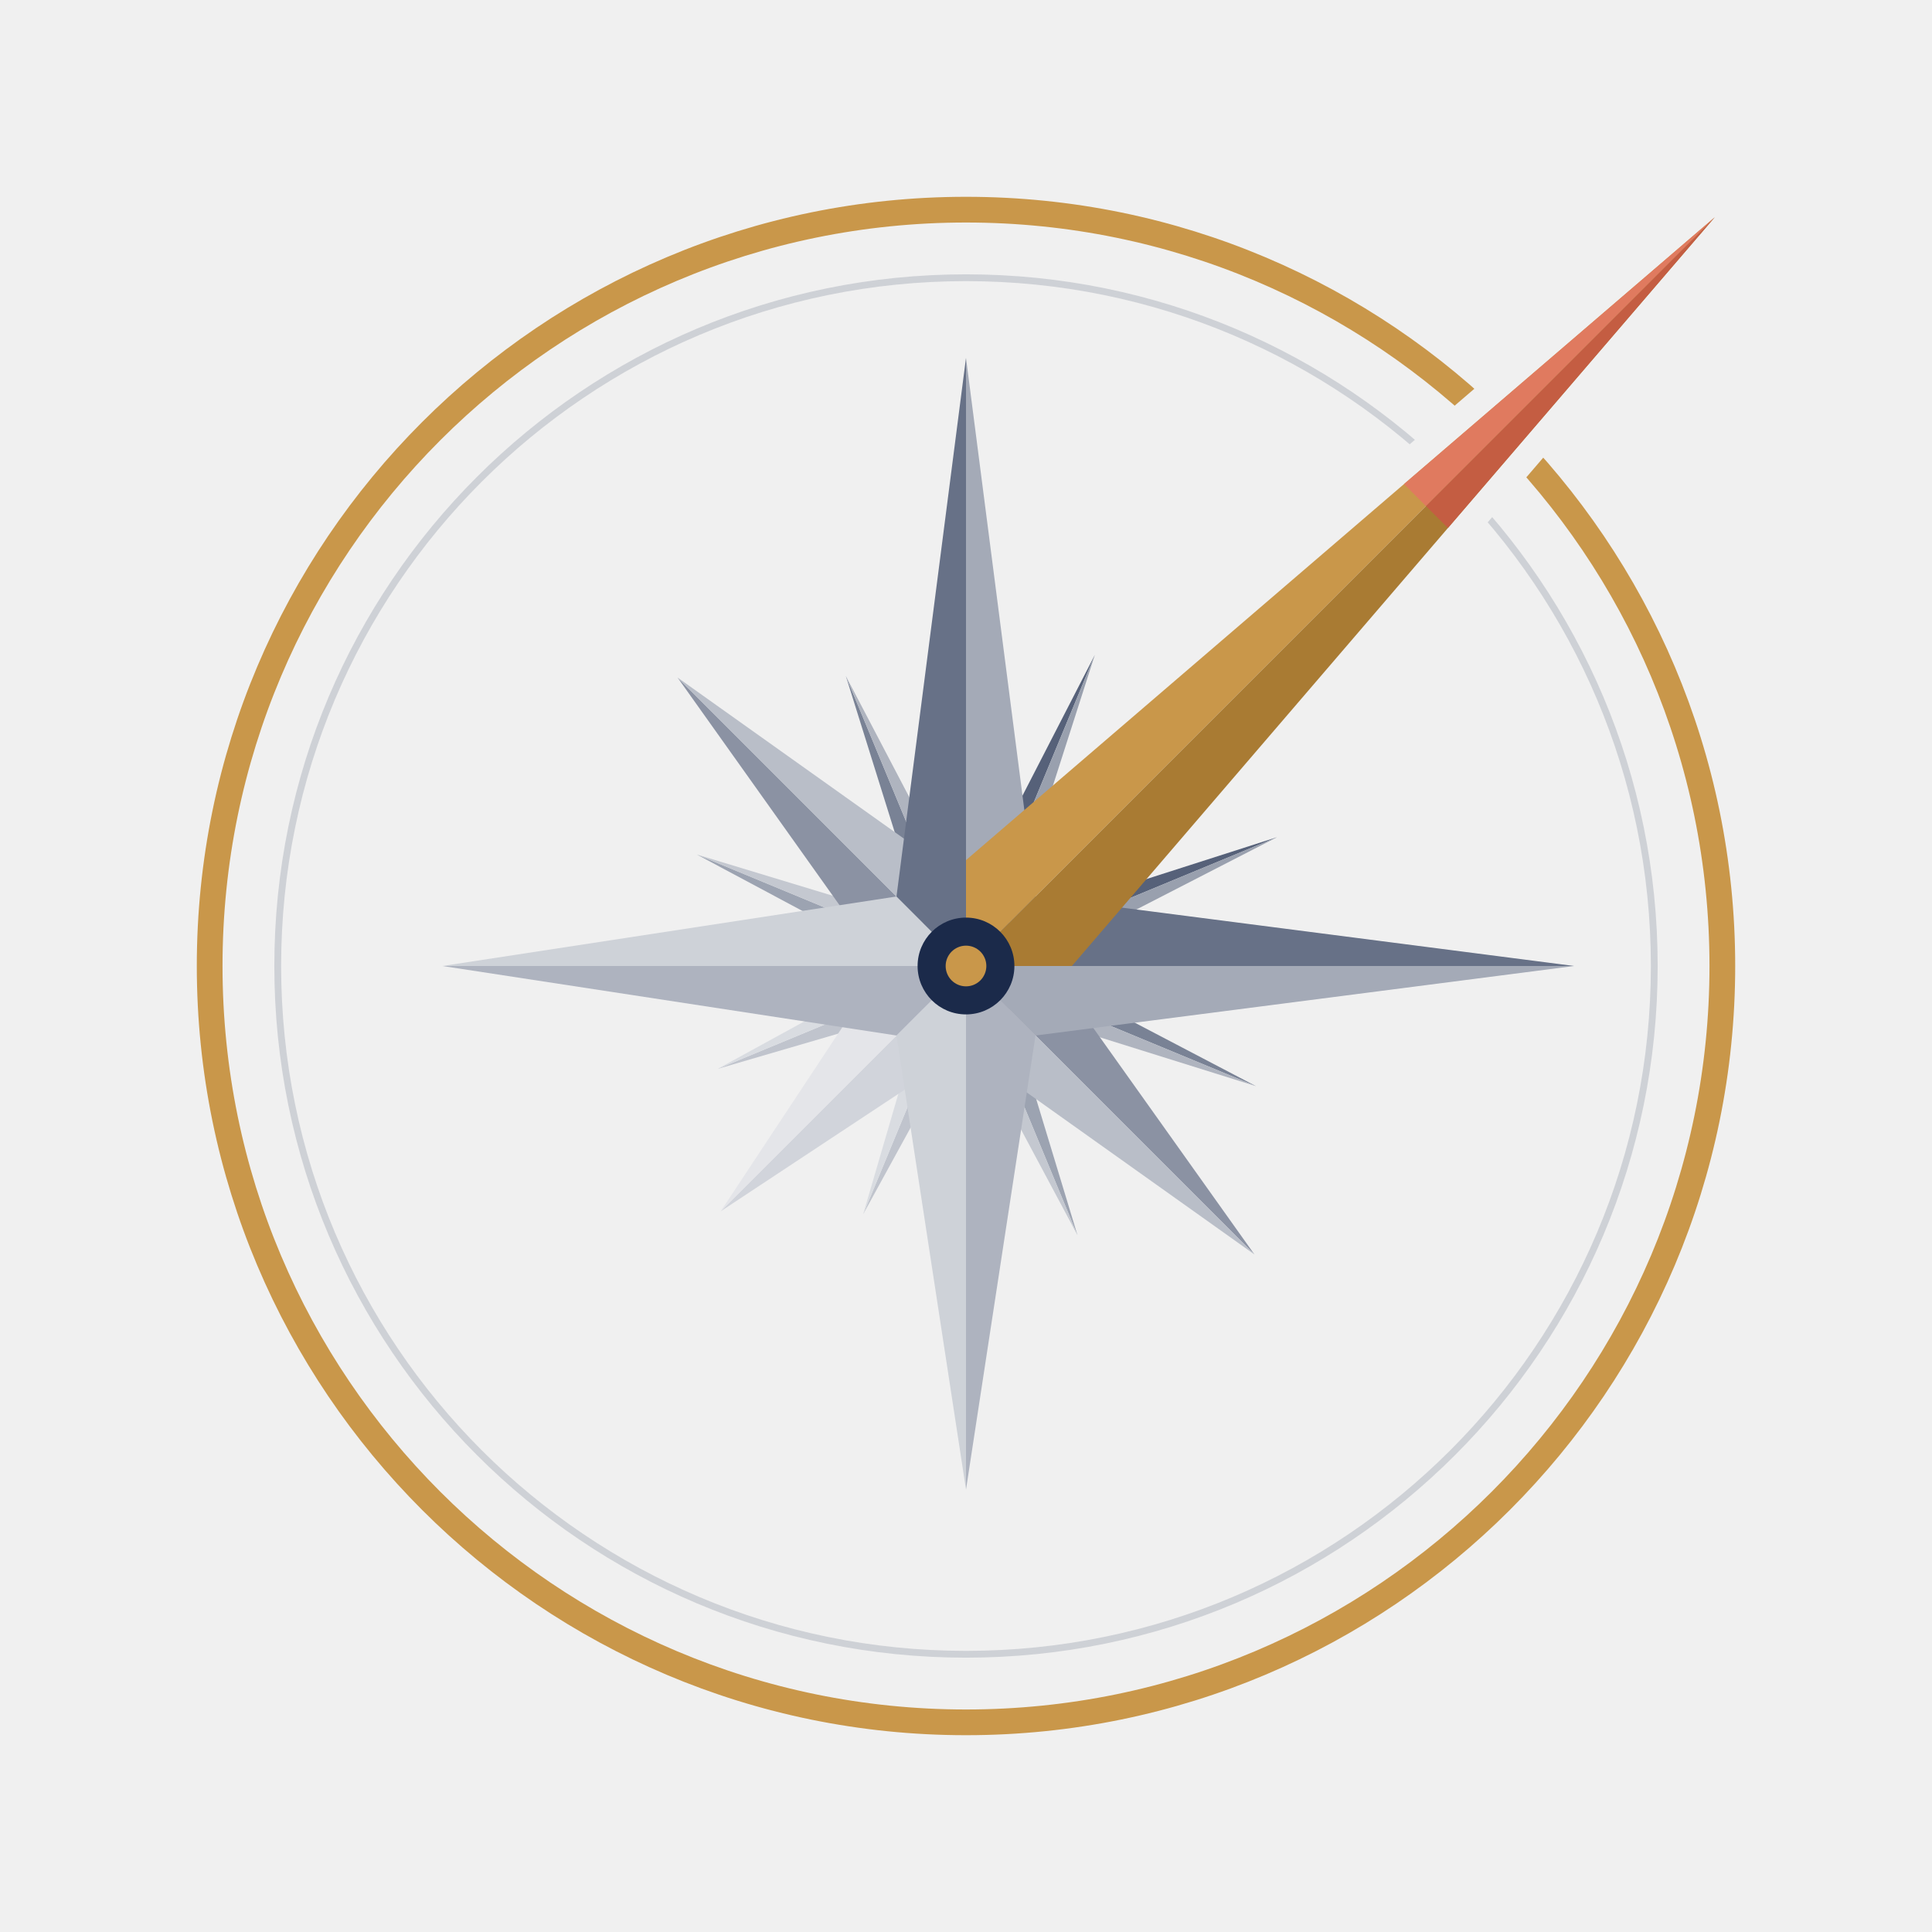
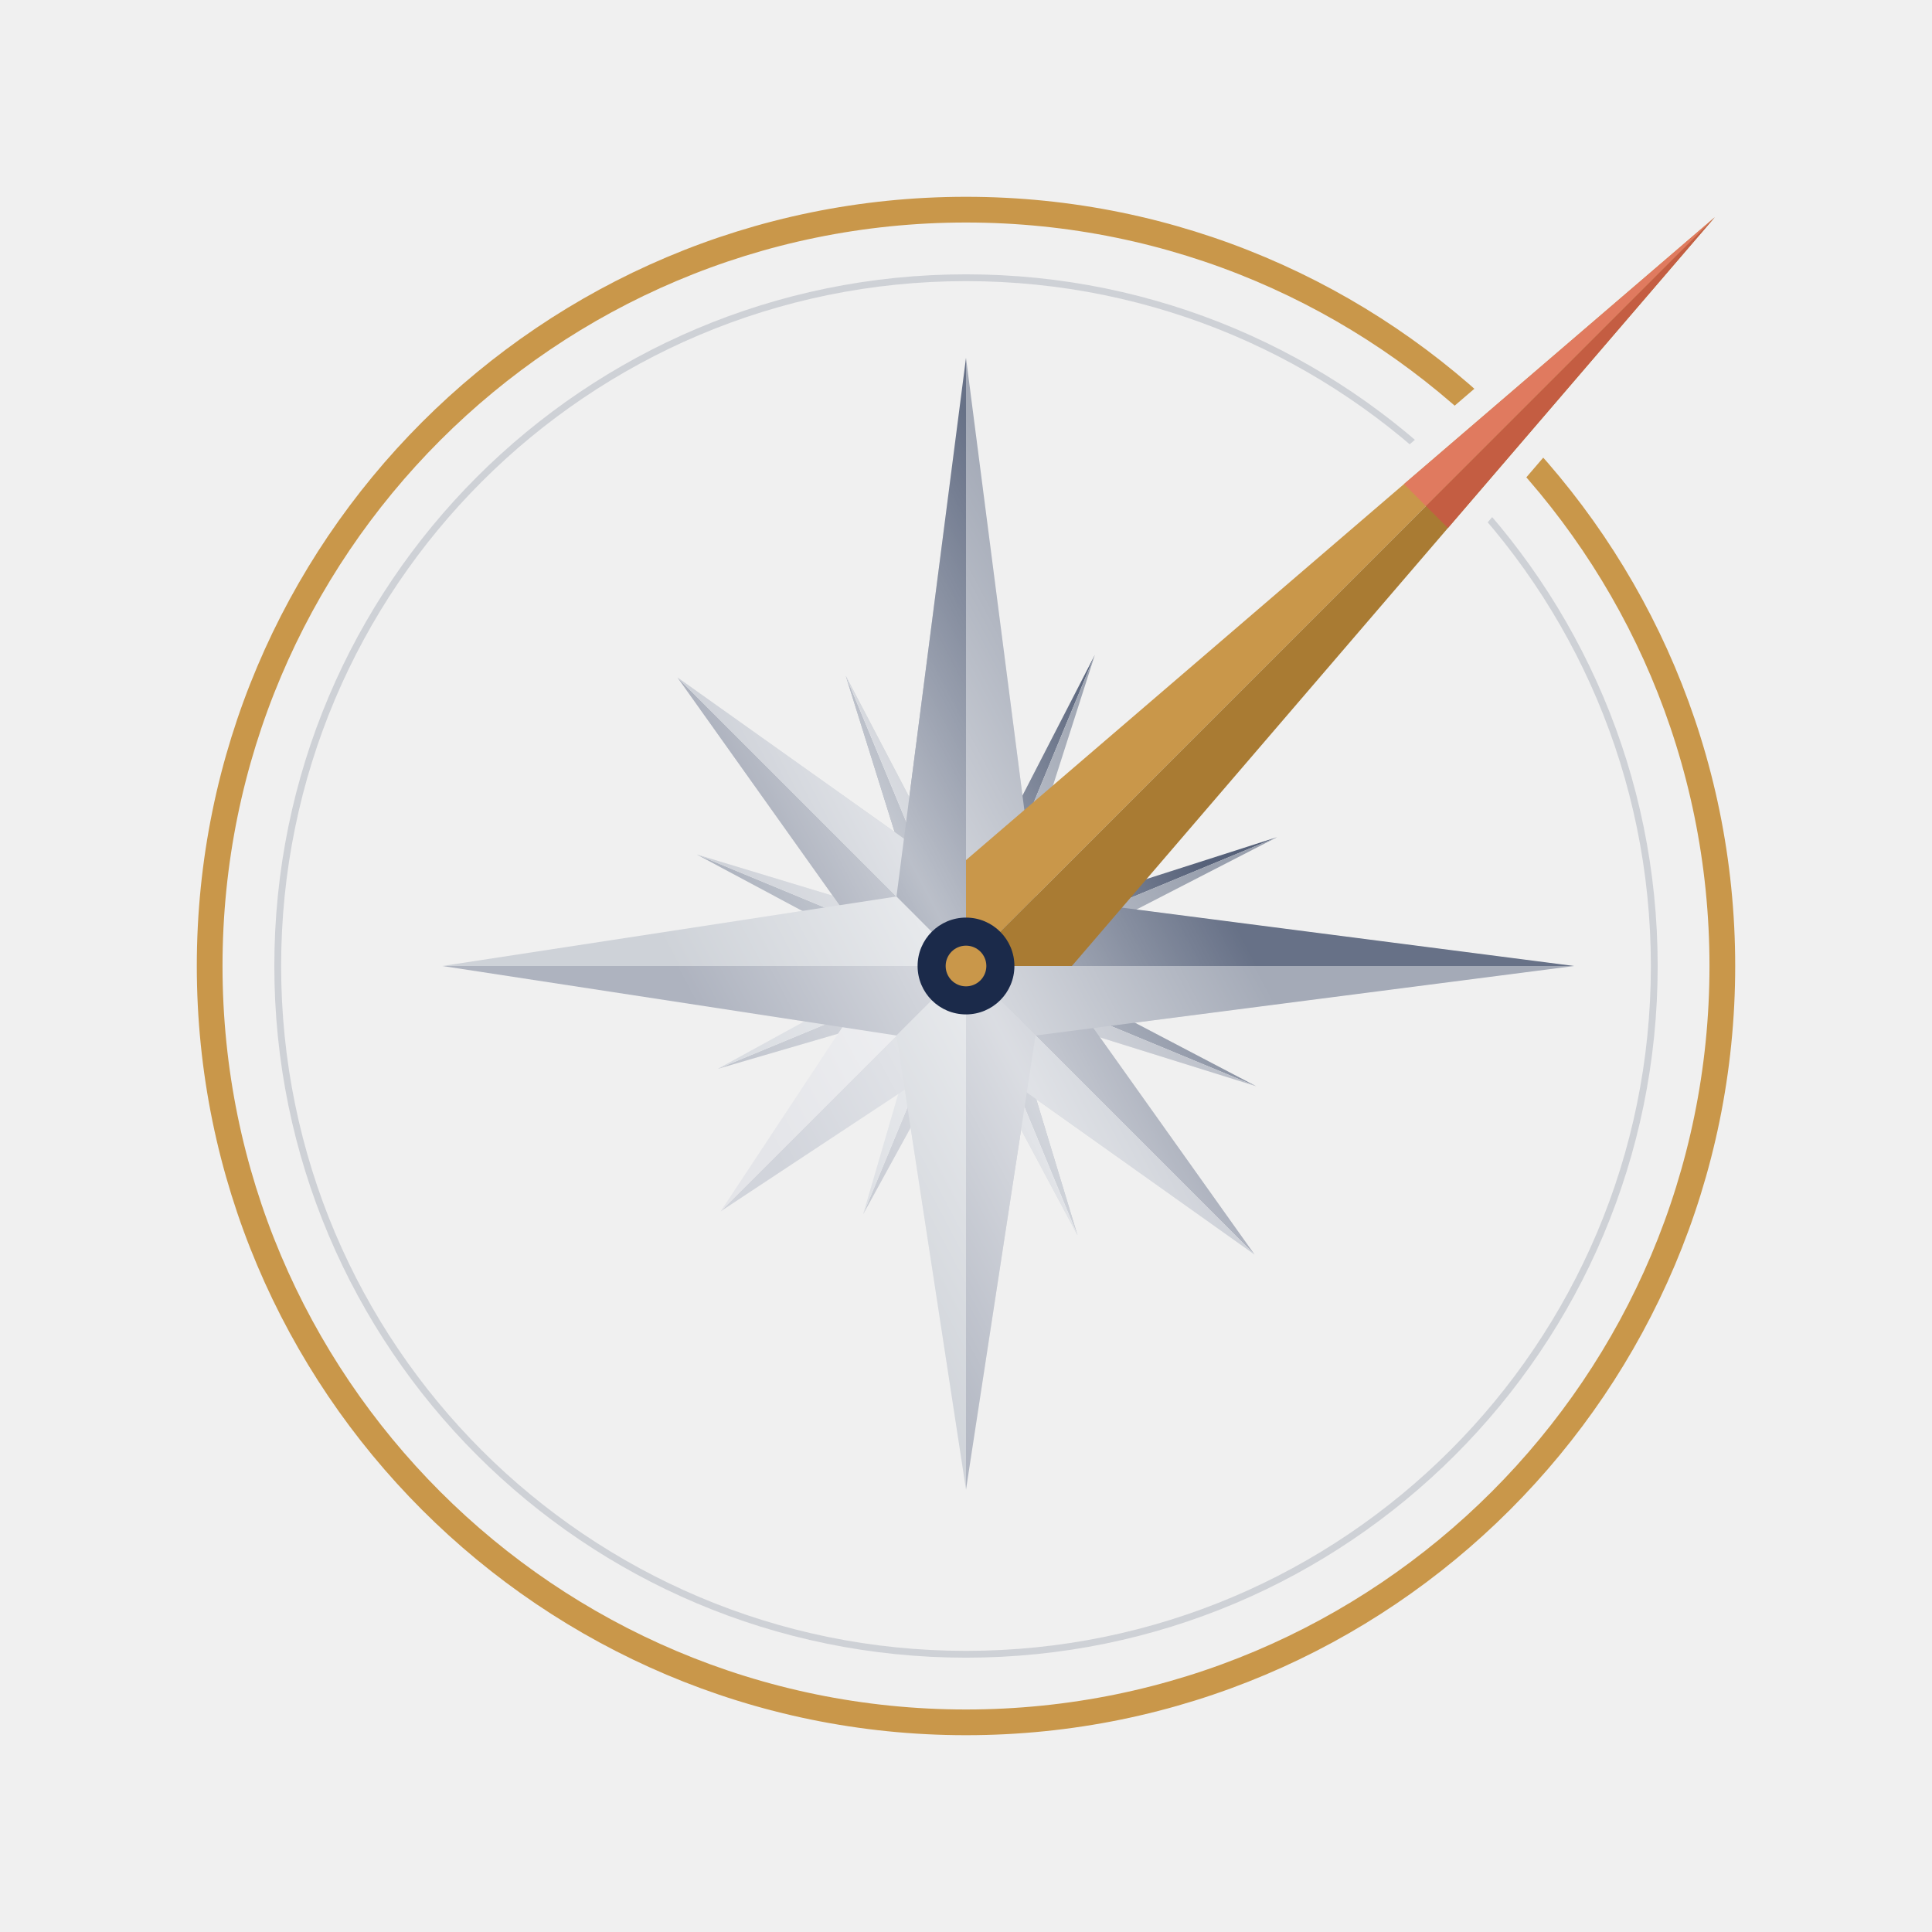
<svg xmlns="http://www.w3.org/2000/svg" viewBox="0 0 255.44 255.44" width="255" height="255">
+   <style>@keyframes ccShine{0%{transform:translateX(-150px)}65%,100%{transform:translateX(150px)}}.cc-band{animation:ccShine 3.6s ease-in-out infinite}@media (prefers-reduced-motion:reduce){.cc-band{animation:none;opacity:0}}</style>
  <g transform="translate(24.72,24.72)">
    <g transform="translate(103,103)">
      <defs>
        <mask id="ko13" maskUnits="userSpaceOnUse" x="-500" y="-500" width="1000" height="1000">
          <rect x="-500" y="-500" width="1000" height="1000" fill="#fff" />
          <path d="M98.99,-98.99 L0.00,-14.00 L0.00,0.00 L14.00,-0.00 Z" fill="#000" stroke="#000" stroke-width="7" stroke-linejoin="round" />
        </mask>
      </defs>
      <g mask="url(#ko13)">
        <circle r="100" fill="none" stroke="#C9974A" stroke-width="3.4" />
        <circle r="91" fill="none" stroke="#1B2A4A" stroke-width="0.9" opacity="0.16" />
      </g>
      <path d="M-13.60,32.83 L0.00,8.00 L0.00,0.00 Z" fill="#C0C4CD" />
      <path d="M-13.60,32.83 L0.00,0.00 L-5.66,5.66 Z" fill="#D9DCE1" />
      <path d="M-32.83,13.60 L-5.66,5.66 L0.00,0.00 Z" fill="#C0C4CD" />
      <path d="M-32.83,13.60 L0.00,0.00 L-8.00,0.00 Z" fill="#D9DCE1" />
      <path d="M14.74,35.59 L5.66,5.66 L0.00,0.00 Z" fill="#9CA3B1" />
      <path d="M14.74,35.59 L0.00,0.00 L0.00,8.00 Z" fill="#C4C8D0" />
      <path d="M-35.59,-14.74 L-8.00,0.00 L0.00,0.00 Z" fill="#9CA3B1" />
      <path d="M-35.59,-14.74 L0.00,0.00 L-5.66,-5.66 Z" fill="#C4C8D0" />
      <path d="M38.35,15.89 L8.00,-0.00 L0.00,0.00 Z" fill="#798295" />
      <path d="M38.35,15.89 L0.00,0.00 L5.66,5.66 Z" fill="#AFB4BF" />
      <path d="M-15.89,-38.35 L-5.66,-5.66 L0.00,0.00 Z" fill="#798295" />
      <path d="M-15.89,-38.35 L0.00,0.00 L-0.00,-8.00 Z" fill="#AFB4BF" />
      <path d="M17.03,-41.12 L0.00,-8.00 L0.00,0.00 Z" fill="#566179" />
      <path d="M17.03,-41.12 L0.00,0.00 L5.66,-5.66 Z" fill="#99A0AE" />
      <path d="M41.12,-17.03 L5.66,-5.66 L0.00,0.00 Z" fill="#566179" />
      <path d="M41.12,-17.03 L0.00,0.00 L8.00,-0.00 Z" fill="#99A0AE" />
      <path d="M-32.44,32.44 L0.00,11.00 L0.00,0.00 Z" fill="#D1D4DB" />
      <path d="M-32.44,32.44 L0.00,0.00 L-11.00,0.00 Z" fill="#E4E5E9" />
      <path d="M38.14,38.14 L11.00,-0.00 L0.00,0.00 Z" fill="#8B92A3" />
      <path d="M38.14,38.14 L0.00,0.00 L0.00,11.00 Z" fill="#B9BEC8" />
      <path d="M-38.14,-38.14 L-11.00,0.00 L0.00,0.00 Z" fill="#8B92A3" />
      <path d="M-38.14,-38.14 L0.00,0.00 L-0.00,-11.00 Z" fill="#B9BEC8" />
      <path d="M0.00,69.23 L9.19,9.19 L0.00,0.00 Z" fill="#AEB3BF" />
      <path d="M0.00,69.23 L0.00,0.00 L-9.19,9.19 Z" fill="#CED2D8" />
      <path d="M-69.23,0.00 L-9.19,9.19 L0.00,0.00 Z" fill="#AEB3BF" />
      <path d="M-69.23,0.00 L0.00,0.00 L-9.19,-9.19 Z" fill="#CED2D8" />
      <path d="M0.00,-80.41 L-9.19,-9.19 L0.00,0.00 Z" fill="#677187" />
      <path d="M0.00,-80.41 L0.00,0.00 L9.19,-9.19 Z" fill="#A4AAB7" />
      <path d="M80.41,-0.00 L9.19,-9.19 L0.00,0.00 Z" fill="#677187" />
      <path d="M80.41,-0.00 L0.00,0.00 L9.19,9.19 Z" fill="#A4AAB7" />
+       <defs>
+         <clipPath id="ccStarClip">
+           <path d="M-13.60,32.83 L0.00,8.00 L0.00,0.00 Z" />
+           <path d="M-13.60,32.83 L0.00,0.00 L-5.66,5.66 Z" />
+           <path d="M-32.83,13.60 L-5.66,5.66 L0.00,0.00 Z" />
+           <path d="M-32.83,13.60 L0.00,0.00 L-8.00,0.00 Z" />
+           <path d="M14.74,35.59 L5.66,5.66 L0.00,0.00 Z" />
+           <path d="M14.74,35.59 L0.00,0.00 L0.00,8.00 Z" />
+           <path d="M-35.59,-14.74 L-8.00,0.00 L0.00,0.00 Z" />
+           <path d="M-35.59,-14.74 L0.00,0.00 L-5.66,-5.66 Z" />
+           <path d="M38.35,15.89 L8.00,-0.00 L0.00,0.00 Z" />
+           <path d="M38.35,15.89 L0.00,0.00 L5.66,5.66 Z" />
+           <path d="M-15.89,-38.35 L-5.66,-5.66 L0.00,0.00 Z" />
+           <path d="M-15.89,-38.35 L0.00,0.00 L-0.00,-8.00 Z" />
+           <path d="M17.03,-41.12 L0.00,-8.00 L0.00,0.00 Z" />
+           <path d="M17.03,-41.12 L0.00,0.00 L5.66,-5.66 Z" />
+           <path d="M41.12,-17.03 L5.66,-5.66 L0.00,0.00 Z" />
+           <path d="M41.12,-17.03 L0.00,0.00 L8.00,-0.00 Z" />
+           <path d="M-32.44,32.44 L0.00,11.00 L0.00,0.00 Z" />
+           <path d="M-32.44,32.44 L0.00,0.00 L-11.00,0.00 Z" />
+           <path d="M38.14,38.14 L11.00,-0.00 L0.00,0.00 Z" />
+           <path d="M38.14,38.14 L0.00,0.00 L0.00,11.00 Z" />
+           <path d="M-38.14,-38.14 L-11.00,0.00 L0.00,0.00 Z" />
+           <path d="M-38.14,-38.14 L0.00,0.00 L-0.00,-11.00 Z" />
+           <path d="M0.00,69.23 L9.19,9.19 L0.00,0.00 Z" />
+           <path d="M0.00,69.23 L0.00,0.00 L-9.19,9.19 Z" />
+           <path d="M-69.23,0.00 L-9.19,9.19 L0.00,0.00 Z" />
+           <path d="M-69.23,0.00 L0.00,0.00 L-9.19,-9.19 Z" />
+           <path d="M0.00,-80.41 L-9.19,-9.19 L0.00,0.00 Z" />
+           <path d="M0.00,-80.41 L0.00,0.00 L9.19,-9.19 Z" />
+           <path d="M80.41,-0.00 L9.19,-9.19 L0.00,0.00 Z" />
+           <path d="M80.41,-0.00 L0.00,0.00 L9.19,9.19 Z" />
+         </clipPath>
+         <linearGradient id="ccShineGrad" x1="0" y1="0" x2="1" y2="0">
+           <stop offset="0" stop-color="#fff" stop-opacity="0" />
+           <stop offset=".5" stop-color="#fff" stop-opacity=".55" />
+           <stop offset="1" stop-color="#fff" stop-opacity="0" />
+         </linearGradient>
+       </defs>
+       <g class="cc-shimmer" clip-path="url(#ccStarClip)" pointer-events="none">
+         <g transform="rotate(-28)">
+           <rect class="cc-band" x="-34" y="-160" width="68" height="320" fill="url(#ccShineGrad)" />
+         </g>
+       </g>
      <path d="M98.99,-98.99 L0.00,-14.00 L0.00,0.00 Z" fill="#C9974A" />
      <path d="M98.99,-98.99 L0.00,0.00 L14.00,-0.00 Z" fill="#A97B33" />
      <path d="M98.99,-98.99 L57.91,-63.72 L60.81,-60.81 Z" fill="#E07A5F" />
      <path d="M98.99,-98.99 L60.81,-60.81 L63.72,-57.91 Z" fill="#C45D42" />
      <circle r="6.4" fill="#1B2A4A" />
      <circle r="2.69" fill="#C9974A" />
    </g>
  </g>
</svg>
